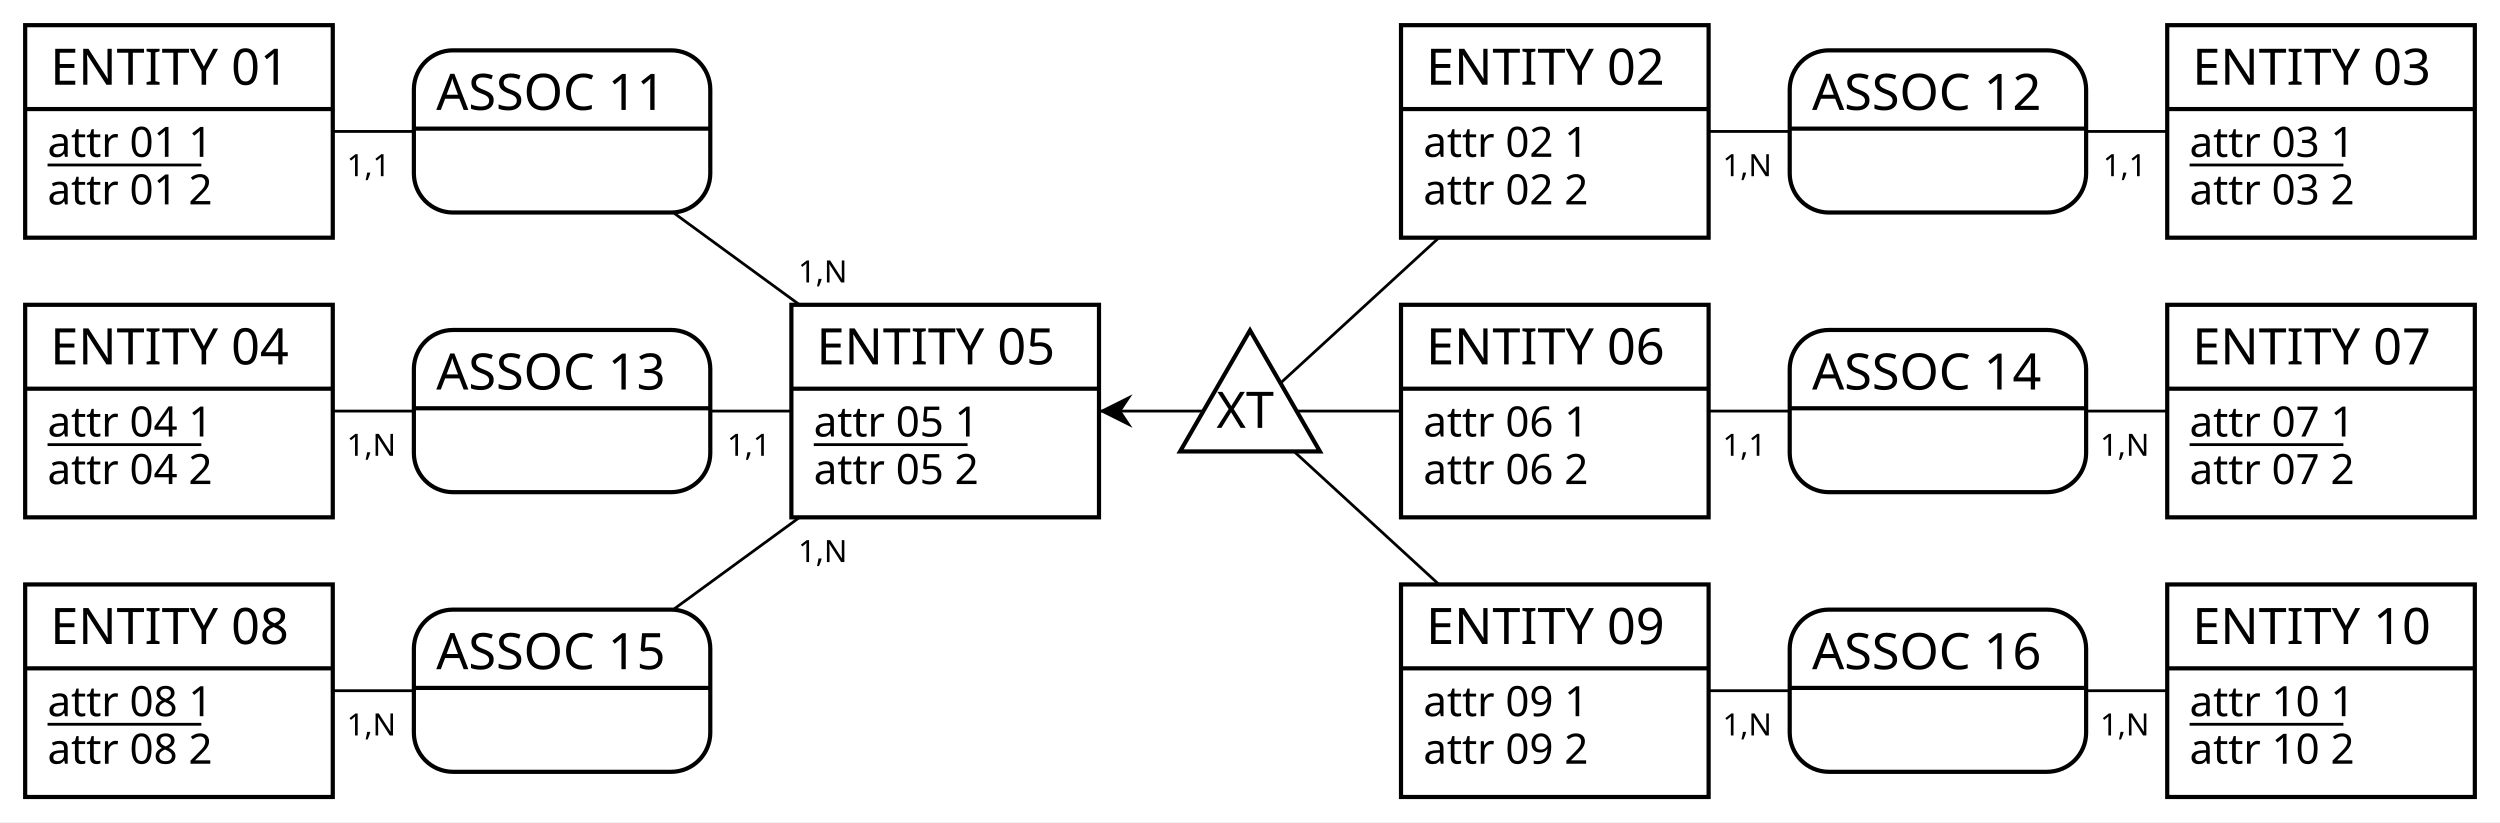
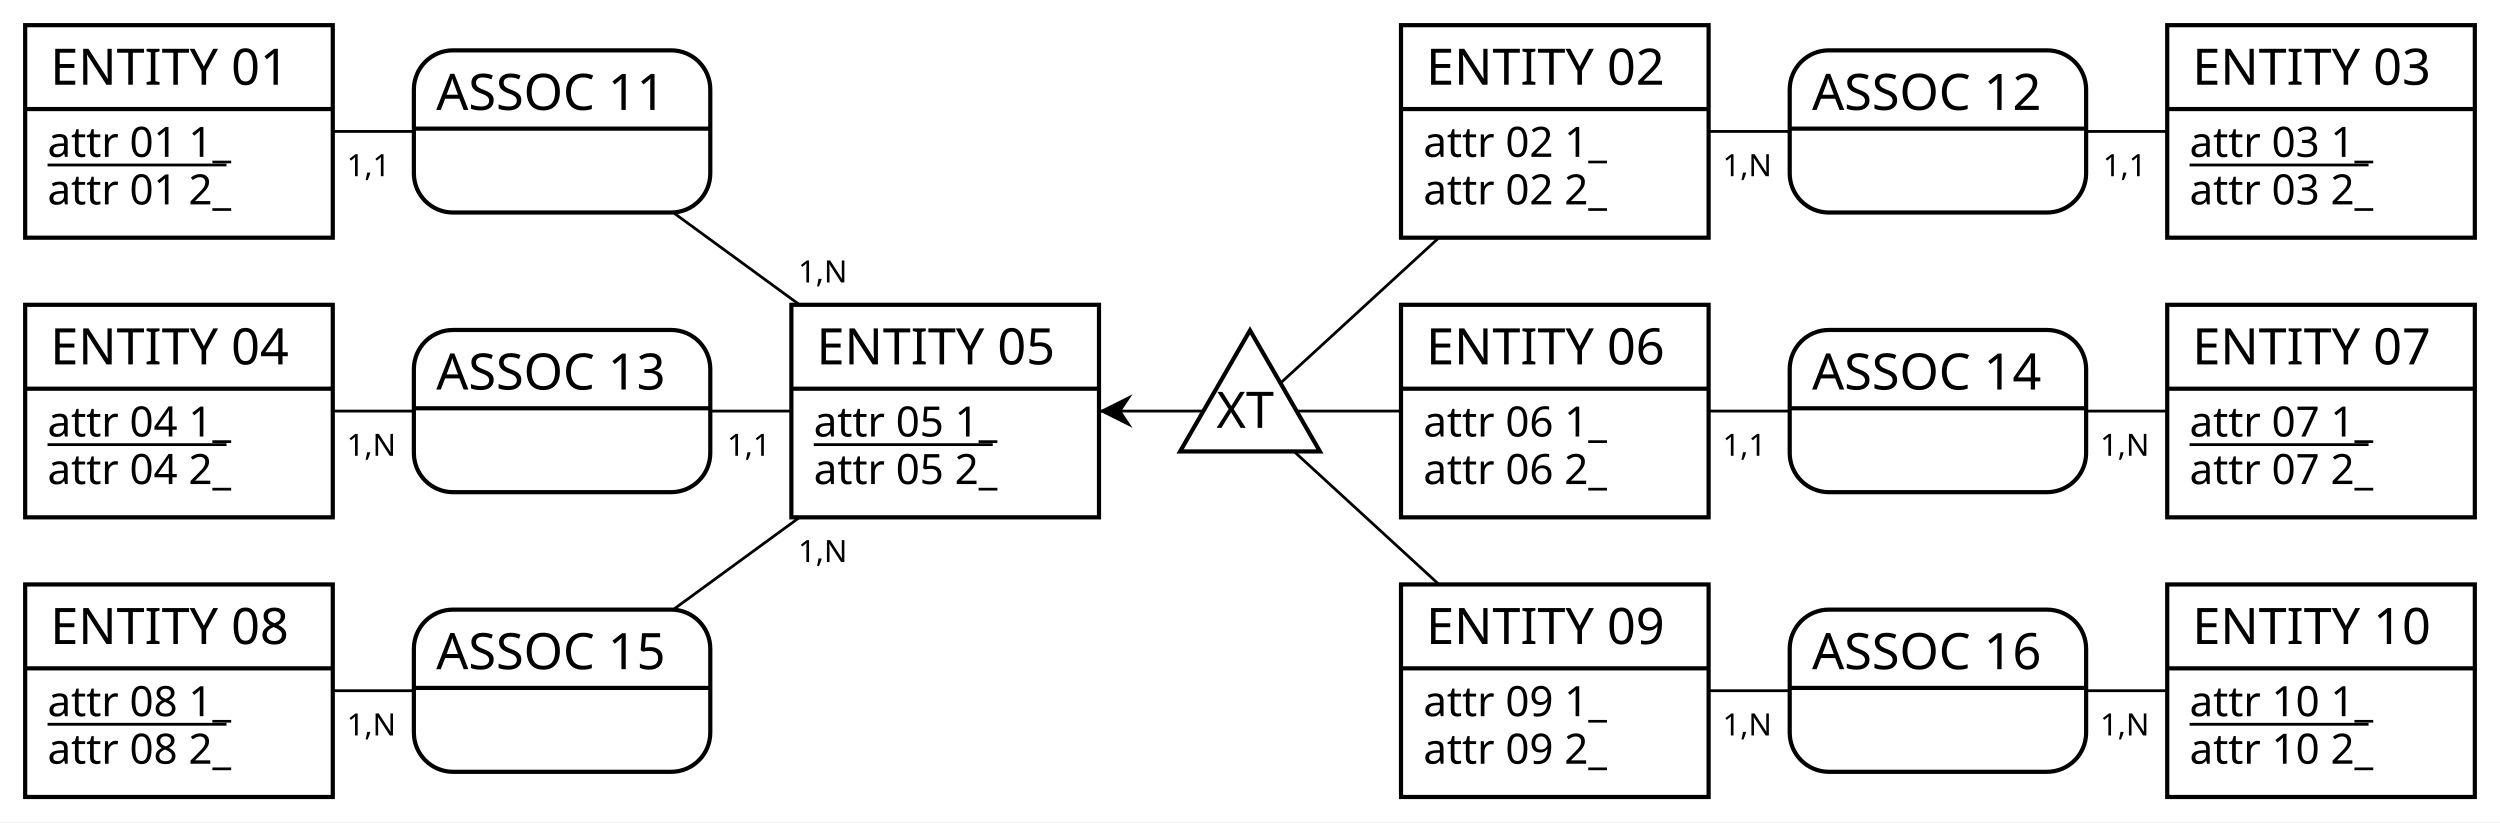
<svg xmlns="http://www.w3.org/2000/svg" width="894" height="294" viewBox="0 0 894 294">
  <rect id="frame" x="0" y="0" width="894" height="294" fill="#FFFFFF" stroke="none" stroke-width="0" />
  <g>
    <line x1="338" y1="147" x2="447" y2="147" stroke="#000000" stroke-width="1" />
    <polygon points="393 147 405 141 401 147 405 153" fill="#000000" stroke-width="0" />
    <line x1="556" y1="47" x2="447" y2="147" stroke="#000000" stroke-width="1" />
    <line x1="556" y1="147" x2="447" y2="147" stroke="#000000" stroke-width="1" />
    <line x1="556" y1="247" x2="447" y2="147" stroke="#000000" stroke-width="1" />
    <g>
      <polygon points="447 118.13 422 161.43 472 161.43" stroke="#000000" stroke-width="1.5" fill="#FFFFFF" />
      <text x="435" y="153" fill="#000000" font-family="Copperplate" font-size="18">XT</text>
    </g>
  </g>
  <g>
    <line x1="338" y1="147" x2="201" y2="47" stroke="#000000" stroke-width="1" />
    <line x1="64" y1="47" x2="201" y2="47" stroke="#000000" stroke-width="1" />
    <g>
      <path d="M240 18 a14 14 90 0 1 14 14 V46 h-106 V32 a14 14 90 0 1 14 -14" fill="#FFFFFF" stroke="#FFFFFF" stroke-width="0" />
      <path d="M254 46 v16 a14 14 90 0 1 -14 14 H162 a14 14 90 0 1 -14 -14 V46 H106" fill="#FFFFFF" stroke="#FFFFFF" stroke-width="0" />
      <rect x="148" y="18" width="106" height="58" fill="none" rx="14" stroke="#000000" stroke-width="1.5" />
      <line x1="148" y1="46" x2="254" y2="46" stroke="#000000" stroke-width="1.5" />
      <text x="156" y="39.3" fill="#000000" font-family="Copperplate" font-size="18">ASSOC 11</text>
    </g>
    <text x="285.41" y="101" fill="#000000" font-family="Futura" font-size="11">1,N</text>
    <text x="124" y="63" fill="#000000" font-family="Futura" font-size="11">1,1</text>
  </g>
  <g>
    <line x1="830" y1="47" x2="693" y2="47" stroke="#000000" stroke-width="1" />
    <line x1="556" y1="47" x2="693" y2="47" stroke="#000000" stroke-width="1" />
    <g>
      <path d="M732 18 a14 14 90 0 1 14 14 V46 h-106 V32 a14 14 90 0 1 14 -14" fill="#FFFFFF" stroke="#FFFFFF" stroke-width="0" />
      <path d="M746 46 v16 a14 14 90 0 1 -14 14 H654 a14 14 90 0 1 -14 -14 V46 H106" fill="#FFFFFF" stroke="#FFFFFF" stroke-width="0" />
      <rect x="640" y="18" width="106" height="58" fill="none" rx="14" stroke="#000000" stroke-width="1.5" />
      <line x1="640" y1="46" x2="746" y2="46" stroke="#000000" stroke-width="1.5" />
      <text x="648" y="39.3" fill="#000000" font-family="Copperplate" font-size="18">ASSOC 12</text>
    </g>
    <text x="752" y="63" fill="#000000" font-family="Futura" font-size="11">1,1</text>
    <text x="616" y="63" fill="#000000" font-family="Futura" font-size="11">1,N</text>
  </g>
  <g>
    <line x1="338" y1="147" x2="201" y2="147" stroke="#000000" stroke-width="1" />
    <line x1="64" y1="147" x2="201" y2="147" stroke="#000000" stroke-width="1" />
    <g>
      <path d="M240 118 a14 14 90 0 1 14 14 V146 h-106 V132 a14 14 90 0 1 14 -14" fill="#FFFFFF" stroke="#FFFFFF" stroke-width="0" />
      <path d="M254 146 v16 a14 14 90 0 1 -14 14 H162 a14 14 90 0 1 -14 -14 V146 H106" fill="#FFFFFF" stroke="#FFFFFF" stroke-width="0" />
      <rect x="148" y="118" width="106" height="58" fill="none" rx="14" stroke="#000000" stroke-width="1.5" />
      <line x1="148" y1="146" x2="254" y2="146" stroke="#000000" stroke-width="1.5" />
      <text x="156" y="139.3" fill="#000000" font-family="Copperplate" font-size="18">ASSOC 13</text>
    </g>
    <text x="260" y="163" fill="#000000" font-family="Futura" font-size="11">1,1</text>
    <text x="124" y="163" fill="#000000" font-family="Futura" font-size="11">1,N</text>
  </g>
  <g>
    <line x1="830" y1="147" x2="693" y2="147" stroke="#000000" stroke-width="1" />
    <line x1="556" y1="147" x2="693" y2="147" stroke="#000000" stroke-width="1" />
    <g>
      <path d="M732 118 a14 14 90 0 1 14 14 V146 h-106 V132 a14 14 90 0 1 14 -14" fill="#FFFFFF" stroke="#FFFFFF" stroke-width="0" />
      <path d="M746 146 v16 a14 14 90 0 1 -14 14 H654 a14 14 90 0 1 -14 -14 V146 H106" fill="#FFFFFF" stroke="#FFFFFF" stroke-width="0" />
      <rect x="640" y="118" width="106" height="58" fill="none" rx="14" stroke="#000000" stroke-width="1.5" />
      <line x1="640" y1="146" x2="746" y2="146" stroke="#000000" stroke-width="1.5" />
      <text x="648" y="139.3" fill="#000000" font-family="Copperplate" font-size="18">ASSOC 14</text>
    </g>
    <text x="751" y="163" fill="#000000" font-family="Futura" font-size="11">1,N</text>
    <text x="616" y="163" fill="#000000" font-family="Futura" font-size="11">1,1</text>
  </g>
  <g>
    <line x1="338" y1="147" x2="201" y2="247" stroke="#000000" stroke-width="1" />
    <line x1="64" y1="247" x2="201" y2="247" stroke="#000000" stroke-width="1" />
    <g>
      <path d="M240 218 a14 14 90 0 1 14 14 V246 h-106 V232 a14 14 90 0 1 14 -14" fill="#FFFFFF" stroke="#FFFFFF" stroke-width="0" />
      <path d="M254 246 v16 a14 14 90 0 1 -14 14 H162 a14 14 90 0 1 -14 -14 V246 H106" fill="#FFFFFF" stroke="#FFFFFF" stroke-width="0" />
      <rect x="148" y="218" width="106" height="58" fill="none" rx="14" stroke="#000000" stroke-width="1.5" />
      <line x1="148" y1="246" x2="254" y2="246" stroke="#000000" stroke-width="1.5" />
      <text x="156" y="239.3" fill="#000000" font-family="Copperplate" font-size="18">ASSOC 15</text>
    </g>
    <text x="285.41" y="201" fill="#000000" font-family="Futura" font-size="11">1,N</text>
    <text x="124" y="263" fill="#000000" font-family="Futura" font-size="11">1,N</text>
  </g>
  <g>
    <line x1="830" y1="247" x2="693" y2="247" stroke="#000000" stroke-width="1" />
    <line x1="556" y1="247" x2="693" y2="247" stroke="#000000" stroke-width="1" />
    <g>
      <path d="M732 218 a14 14 90 0 1 14 14 V246 h-106 V232 a14 14 90 0 1 14 -14" fill="#FFFFFF" stroke="#FFFFFF" stroke-width="0" />
      <path d="M746 246 v16 a14 14 90 0 1 -14 14 H654 a14 14 90 0 1 -14 -14 V246 H106" fill="#FFFFFF" stroke="#FFFFFF" stroke-width="0" />
      <rect x="640" y="218" width="106" height="58" fill="none" rx="14" stroke="#000000" stroke-width="1.5" />
      <line x1="640" y1="246" x2="746" y2="246" stroke="#000000" stroke-width="1.5" />
      <text x="648" y="239.3" fill="#000000" font-family="Copperplate" font-size="18">ASSOC 16</text>
    </g>
    <text x="751" y="263" fill="#000000" font-family="Futura" font-size="11">1,N</text>
    <text x="616" y="263" fill="#000000" font-family="Futura" font-size="11">1,N</text>
  </g>
  <g>
    <g>
      <rect x="9" y="9" width="110" height="30" fill="#FFFFFF" stroke="none" stroke-width="0" opacity="1" />
      <rect x="9" y="39" width="110" height="46" fill="#FFFFFF" stroke="none" stroke-width="0" opacity="1" />
      <rect x="9" y="9" width="110" height="76" fill="none" stroke="#000000" stroke-width="1.5" opacity="1" />
      <line x1="9" y1="39" x2="119" y2="39" stroke="#000000" stroke-width="1.5" />
    </g>
    <text x="18" y="30.3" fill="#000000" font-family="Copperplate" font-size="18">ENTITY 01</text>
-     <text x="17" y="56.1" fill="#000000" font-family="Gill Sans" font-size="15">attr 01 1</text>
-     <line x1="17" y1="59" x2="72" y2="59" stroke="#000000" stroke-width="1" />
-     <text x="17" y="73.1" fill="#000000" font-family="Gill Sans" font-size="15">attr 01 2</text>
+     <text x="17" y="56.1" fill="#000000" font-family="Gill Sans" font-size="15">attr 01 1_</text>
+     <line x1="17" y1="59" x2="81" y2="59" stroke="#000000" stroke-width="1" />
+     <text x="17" y="73.1" fill="#000000" font-family="Gill Sans" font-size="15">attr 01 2_</text>
  </g>
  <g>
    <g>
      <rect x="501" y="9" width="110" height="30" fill="#FFFFFF" stroke="none" stroke-width="0" opacity="1" />
      <rect x="501" y="39" width="110" height="46" fill="#FFFFFF" stroke="none" stroke-width="0" opacity="1" />
      <rect x="501" y="9" width="110" height="76" fill="none" stroke="#000000" stroke-width="1.5" opacity="1" />
      <line x1="501" y1="39" x2="611" y2="39" stroke="#000000" stroke-width="1.5" />
    </g>
    <text x="510" y="30.3" fill="#000000" font-family="Copperplate" font-size="18">ENTITY 02</text>
-     <text x="509" y="56.1" fill="#000000" font-family="Gill Sans" font-size="15">attr 02 1</text>
-     <text x="509" y="73.1" fill="#000000" font-family="Gill Sans" font-size="15">attr 02 2</text>
+     <text x="509" y="56.1" fill="#000000" font-family="Gill Sans" font-size="15">attr 02 1_</text>
+     <text x="509" y="73.1" fill="#000000" font-family="Gill Sans" font-size="15">attr 02 2_</text>
  </g>
  <g>
    <g>
      <rect x="775" y="9" width="110" height="30" fill="#FFFFFF" stroke="none" stroke-width="0" opacity="1" />
      <rect x="775" y="39" width="110" height="46" fill="#FFFFFF" stroke="none" stroke-width="0" opacity="1" />
      <rect x="775" y="9" width="110" height="76" fill="none" stroke="#000000" stroke-width="1.5" opacity="1" />
      <line x1="775" y1="39" x2="885" y2="39" stroke="#000000" stroke-width="1.5" />
    </g>
    <text x="784" y="30.3" fill="#000000" font-family="Copperplate" font-size="18">ENTITY 03</text>
-     <text x="783" y="56.1" fill="#000000" font-family="Gill Sans" font-size="15">attr 03 1</text>
-     <line x1="783" y1="59" x2="838" y2="59" stroke="#000000" stroke-width="1" />
-     <text x="783" y="73.1" fill="#000000" font-family="Gill Sans" font-size="15">attr 03 2</text>
+     <text x="783" y="56.1" fill="#000000" font-family="Gill Sans" font-size="15">attr 03 1_</text>
+     <line x1="783" y1="59" x2="847" y2="59" stroke="#000000" stroke-width="1" />
+     <text x="783" y="73.1" fill="#000000" font-family="Gill Sans" font-size="15">attr 03 2_</text>
  </g>
  <g>
    <g>
      <rect x="9" y="109" width="110" height="30" fill="#FFFFFF" stroke="none" stroke-width="0" opacity="1" />
      <rect x="9" y="139" width="110" height="46" fill="#FFFFFF" stroke="none" stroke-width="0" opacity="1" />
      <rect x="9" y="109" width="110" height="76" fill="none" stroke="#000000" stroke-width="1.5" opacity="1" />
      <line x1="9" y1="139" x2="119" y2="139" stroke="#000000" stroke-width="1.5" />
    </g>
    <text x="18" y="130.3" fill="#000000" font-family="Copperplate" font-size="18">ENTITY 04</text>
-     <text x="17" y="156.1" fill="#000000" font-family="Gill Sans" font-size="15">attr 04 1</text>
-     <line x1="17" y1="159" x2="72" y2="159" stroke="#000000" stroke-width="1" />
-     <text x="17" y="173.1" fill="#000000" font-family="Gill Sans" font-size="15">attr 04 2</text>
+     <text x="17" y="156.1" fill="#000000" font-family="Gill Sans" font-size="15">attr 04 1_</text>
+     <line x1="17" y1="159" x2="81" y2="159" stroke="#000000" stroke-width="1" />
+     <text x="17" y="173.1" fill="#000000" font-family="Gill Sans" font-size="15">attr 04 2_</text>
  </g>
  <g>
    <g>
      <rect x="283" y="109" width="110" height="30" fill="#FFFFFF" stroke="none" stroke-width="0" opacity="1" />
      <rect x="283" y="139" width="110" height="46" fill="#FFFFFF" stroke="none" stroke-width="0" opacity="1" />
      <rect x="283" y="109" width="110" height="76" fill="none" stroke="#000000" stroke-width="1.5" opacity="1" />
      <line x1="283" y1="139" x2="393" y2="139" stroke="#000000" stroke-width="1.5" />
    </g>
    <text x="292" y="130.3" fill="#000000" font-family="Copperplate" font-size="18">ENTITY 05</text>
-     <text x="291" y="156.1" fill="#000000" font-family="Gill Sans" font-size="15">attr 05 1</text>
-     <line x1="291" y1="159" x2="346" y2="159" stroke="#000000" stroke-width="1" />
-     <text x="291" y="173.1" fill="#000000" font-family="Gill Sans" font-size="15">attr 05 2</text>
+     <text x="291" y="156.1" fill="#000000" font-family="Gill Sans" font-size="15">attr 05 1_</text>
+     <line x1="291" y1="159" x2="355" y2="159" stroke="#000000" stroke-width="1" />
+     <text x="291" y="173.1" fill="#000000" font-family="Gill Sans" font-size="15">attr 05 2_</text>
  </g>
  <g>
    <g>
      <rect x="501" y="109" width="110" height="30" fill="#FFFFFF" stroke="none" stroke-width="0" opacity="1" />
      <rect x="501" y="139" width="110" height="46" fill="#FFFFFF" stroke="none" stroke-width="0" opacity="1" />
      <rect x="501" y="109" width="110" height="76" fill="none" stroke="#000000" stroke-width="1.5" opacity="1" />
      <line x1="501" y1="139" x2="611" y2="139" stroke="#000000" stroke-width="1.5" />
    </g>
    <text x="510" y="130.3" fill="#000000" font-family="Copperplate" font-size="18">ENTITY 06</text>
-     <text x="509" y="156.1" fill="#000000" font-family="Gill Sans" font-size="15">attr 06 1</text>
-     <text x="509" y="173.1" fill="#000000" font-family="Gill Sans" font-size="15">attr 06 2</text>
+     <text x="509" y="156.1" fill="#000000" font-family="Gill Sans" font-size="15">attr 06 1_</text>
+     <text x="509" y="173.1" fill="#000000" font-family="Gill Sans" font-size="15">attr 06 2_</text>
  </g>
  <g>
    <g>
      <rect x="775" y="109" width="110" height="30" fill="#FFFFFF" stroke="none" stroke-width="0" opacity="1" />
      <rect x="775" y="139" width="110" height="46" fill="#FFFFFF" stroke="none" stroke-width="0" opacity="1" />
      <rect x="775" y="109" width="110" height="76" fill="none" stroke="#000000" stroke-width="1.5" opacity="1" />
      <line x1="775" y1="139" x2="885" y2="139" stroke="#000000" stroke-width="1.5" />
    </g>
    <text x="784" y="130.3" fill="#000000" font-family="Copperplate" font-size="18">ENTITY 07</text>
-     <text x="783" y="156.1" fill="#000000" font-family="Gill Sans" font-size="15">attr 07 1</text>
-     <line x1="783" y1="159" x2="838" y2="159" stroke="#000000" stroke-width="1" />
-     <text x="783" y="173.1" fill="#000000" font-family="Gill Sans" font-size="15">attr 07 2</text>
+     <text x="783" y="156.1" fill="#000000" font-family="Gill Sans" font-size="15">attr 07 1_</text>
+     <line x1="783" y1="159" x2="847" y2="159" stroke="#000000" stroke-width="1" />
+     <text x="783" y="173.1" fill="#000000" font-family="Gill Sans" font-size="15">attr 07 2_</text>
  </g>
  <g>
    <g>
      <rect x="9" y="209" width="110" height="30" fill="#FFFFFF" stroke="none" stroke-width="0" opacity="1" />
      <rect x="9" y="239" width="110" height="46" fill="#FFFFFF" stroke="none" stroke-width="0" opacity="1" />
      <rect x="9" y="209" width="110" height="76" fill="none" stroke="#000000" stroke-width="1.5" opacity="1" />
      <line x1="9" y1="239" x2="119" y2="239" stroke="#000000" stroke-width="1.5" />
    </g>
    <text x="18" y="230.3" fill="#000000" font-family="Copperplate" font-size="18">ENTITY 08</text>
-     <text x="17" y="256.1" fill="#000000" font-family="Gill Sans" font-size="15">attr 08 1</text>
-     <line x1="17" y1="259" x2="72" y2="259" stroke="#000000" stroke-width="1" />
-     <text x="17" y="273.1" fill="#000000" font-family="Gill Sans" font-size="15">attr 08 2</text>
+     <text x="17" y="256.1" fill="#000000" font-family="Gill Sans" font-size="15">attr 08 1_</text>
+     <line x1="17" y1="259" x2="81" y2="259" stroke="#000000" stroke-width="1" />
+     <text x="17" y="273.1" fill="#000000" font-family="Gill Sans" font-size="15">attr 08 2_</text>
  </g>
  <g>
    <g>
      <rect x="501" y="209" width="110" height="30" fill="#FFFFFF" stroke="none" stroke-width="0" opacity="1" />
      <rect x="501" y="239" width="110" height="46" fill="#FFFFFF" stroke="none" stroke-width="0" opacity="1" />
      <rect x="501" y="209" width="110" height="76" fill="none" stroke="#000000" stroke-width="1.5" opacity="1" />
      <line x1="501" y1="239" x2="611" y2="239" stroke="#000000" stroke-width="1.5" />
    </g>
    <text x="510" y="230.3" fill="#000000" font-family="Copperplate" font-size="18">ENTITY 09</text>
-     <text x="509" y="256.1" fill="#000000" font-family="Gill Sans" font-size="15">attr 09 1</text>
-     <text x="509" y="273.1" fill="#000000" font-family="Gill Sans" font-size="15">attr 09 2</text>
+     <text x="509" y="256.1" fill="#000000" font-family="Gill Sans" font-size="15">attr 09 1_</text>
+     <text x="509" y="273.1" fill="#000000" font-family="Gill Sans" font-size="15">attr 09 2_</text>
  </g>
  <g>
    <g>
      <rect x="775" y="209" width="110" height="30" fill="#FFFFFF" stroke="none" stroke-width="0" opacity="1" />
      <rect x="775" y="239" width="110" height="46" fill="#FFFFFF" stroke="none" stroke-width="0" opacity="1" />
      <rect x="775" y="209" width="110" height="76" fill="none" stroke="#000000" stroke-width="1.5" opacity="1" />
      <line x1="775" y1="239" x2="885" y2="239" stroke="#000000" stroke-width="1.5" />
    </g>
    <text x="784" y="230.3" fill="#000000" font-family="Copperplate" font-size="18">ENTITY 10</text>
-     <text x="783" y="256.1" fill="#000000" font-family="Gill Sans" font-size="15">attr 10 1</text>
-     <line x1="783" y1="259" x2="838" y2="259" stroke="#000000" stroke-width="1" />
-     <text x="783" y="273.1" fill="#000000" font-family="Gill Sans" font-size="15">attr 10 2</text>
+     <text x="783" y="256.1" fill="#000000" font-family="Gill Sans" font-size="15">attr 10 1_</text>
+     <line x1="783" y1="259" x2="847" y2="259" stroke="#000000" stroke-width="1" />
+     <text x="783" y="273.1" fill="#000000" font-family="Gill Sans" font-size="15">attr 10 2_</text>
  </g>
</svg>
